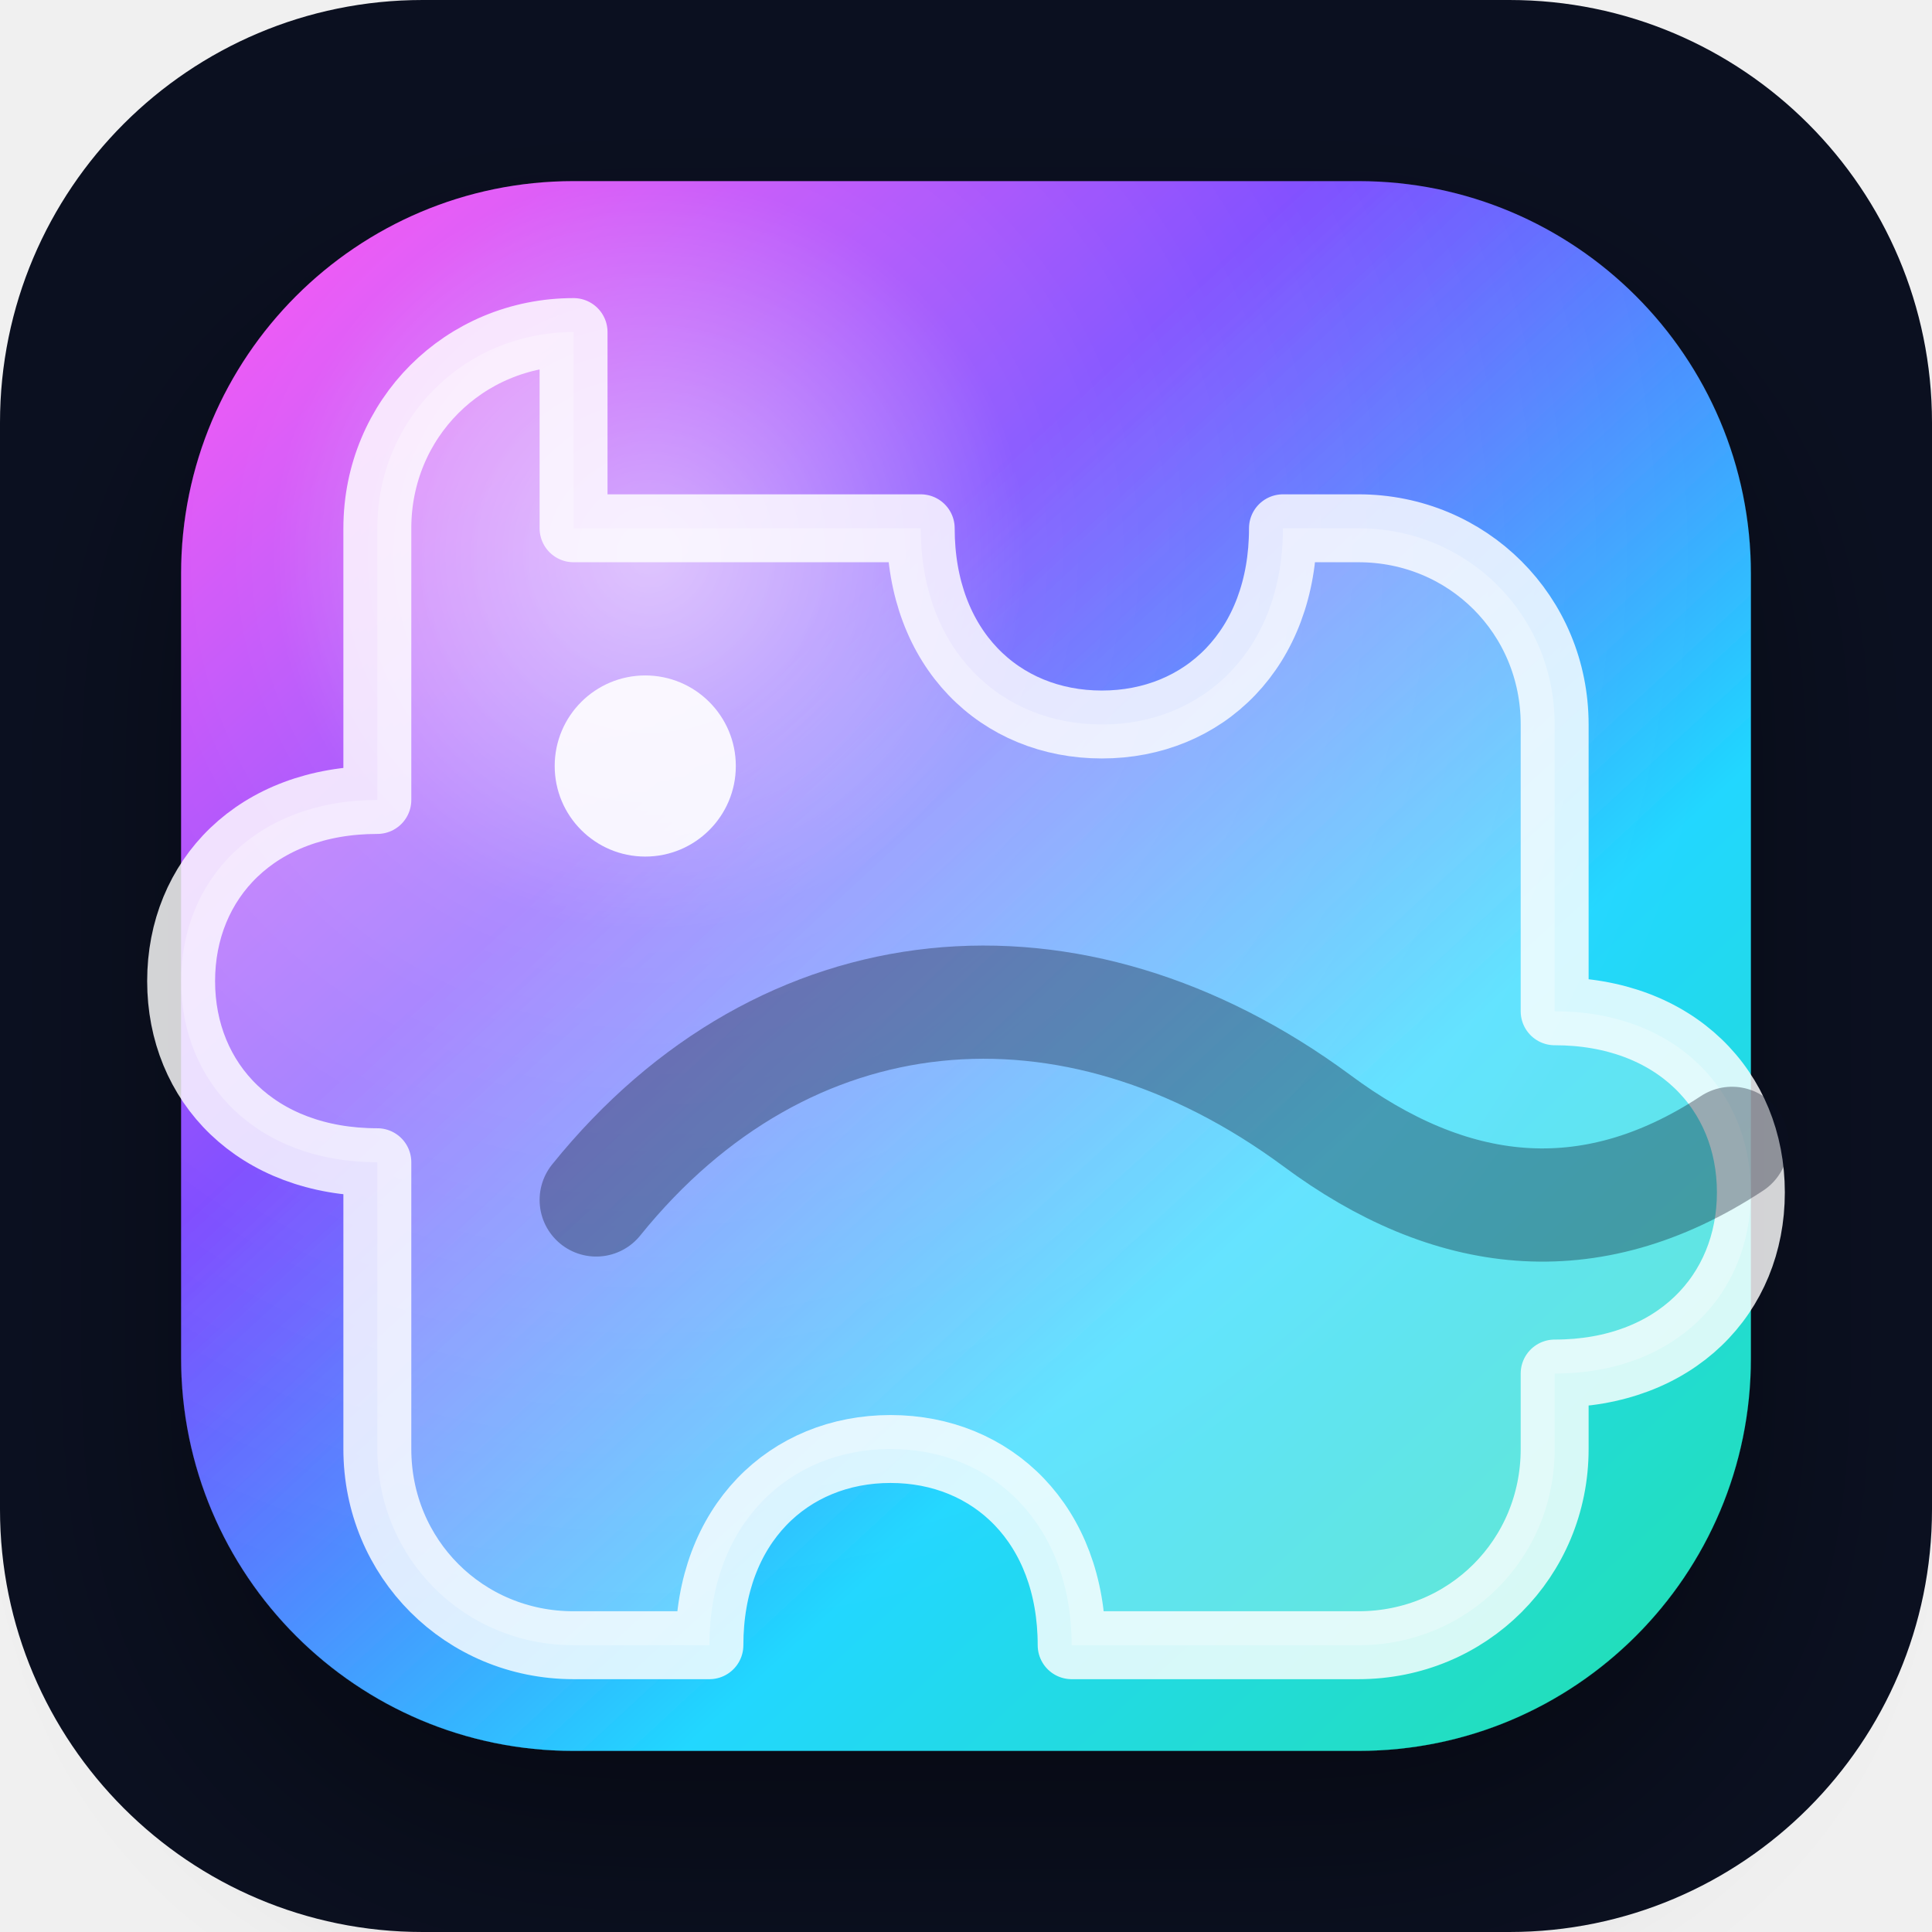
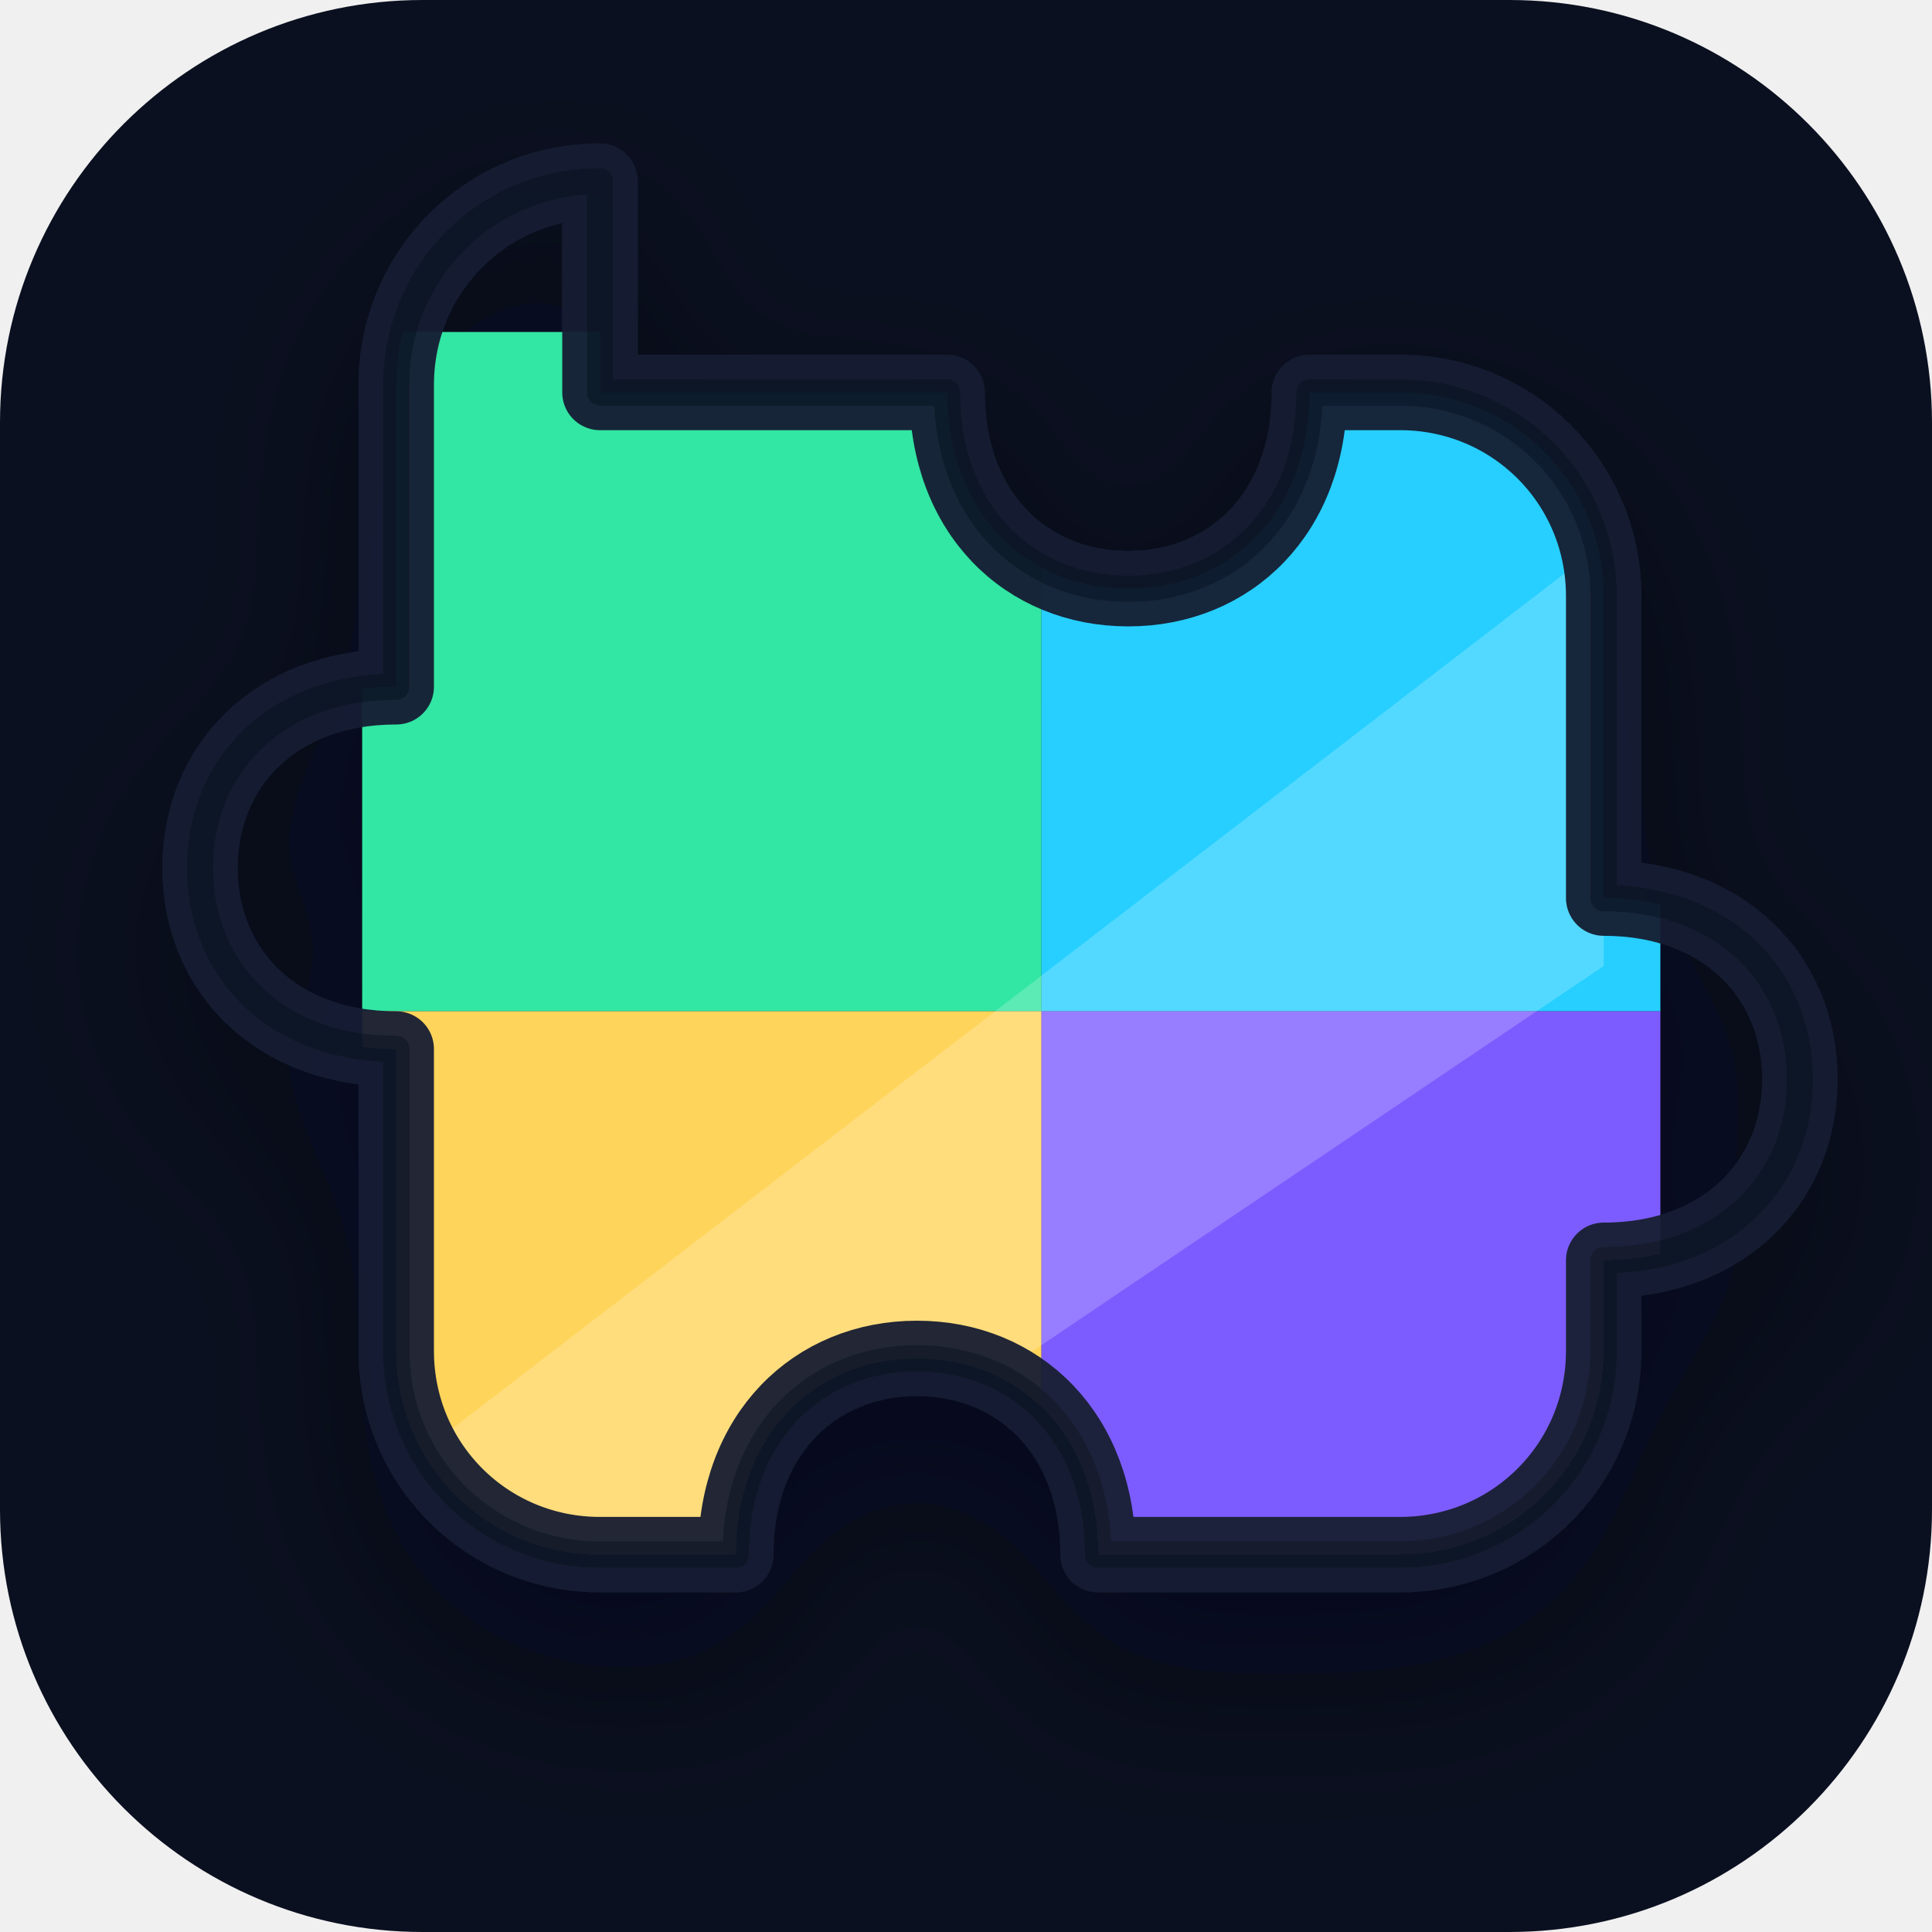
<svg xmlns="http://www.w3.org/2000/svg" viewBox="0 0 512 512" role="img" aria-labelledby="title desc">
  <defs>
-     <linearGradient id="bg" x1="64" y1="48" x2="448" y2="464" gradientUnits="userSpaceOnUse">
-       <stop offset="0" stop-color="#ff45f3" />
-       <stop offset="0.34" stop-color="#7a45ff" />
-       <stop offset="0.68" stop-color="#20d7ff" />
-       <stop offset="1" stop-color="#20e0ae" />
-     </linearGradient>
-     <radialGradient id="shine" cx="30%" cy="24%" r="68%">
-       <stop offset="0" stop-color="rgba(255,255,255,.75)" />
-       <stop offset="0.35" stop-color="rgba(255,255,255,.18)" />
-       <stop offset="1" stop-color="rgba(255,255,255,0)" />
-     </radialGradient>
+     <clipPath id="pieceClip">
+       <path d="M159 104h92c0 32 21 52 48 52s48-20 48-52h24c30 0 54 24 54 54v80c32 0 52 21 52 48s-20 48-52 48v24c0 30-24 54-54 54h-80c0-32-21-52-48-52s-48 20-48 52h-36c-30 0-54-24-54-54v-80c-32 0-52-21-52-48s20-48 52-48v-80c0-30 24-54 54-54Z" />
+     </clipPath>
    <filter id="shadow" x="-20%" y="-20%" width="140%" height="140%">
-       <feDropShadow dx="0" dy="28" stdDeviation="24" flood-color="rgba(0,0,0,.35)" />
+       <feDropShadow dx="0" dy="22" stdDeviation="22" flood-color="#050816" flood-opacity=".45" />
    </filter>
  </defs>
  <rect width="512" height="512" rx="112" fill="#0b1020" />
-   <rect x="48" y="48" width="416" height="416" rx="104" fill="url(#bg)" filter="url(#shadow)" />
-   <rect x="48" y="48" width="416" height="416" rx="104" fill="url(#shine)" opacity=".75" />
-   <path d="M152 140h92c0 32 21 52 48 52s48-20 48-52h20c29 0 52 23 52 52v76c32 0 52 21 52 48s-20 48-52 48v20c0 29-23 52-52 52h-76c0-32-21-52-48-52s-48 20-48 52h-36c-29 0-52-23-52-52v-76c-32 0-52-21-52-48s20-48 52-48v-72c0-29 23-52 52-52Z" fill="rgba(255,255,255,.28)" stroke="rgba(255,255,255,.82)" stroke-width="18" stroke-linejoin="round" />
-   <path d="M158 318c50-62 126-69 191-21 35 26 72 31 110 6" fill="none" stroke="rgba(10,16,38,.34)" stroke-width="30" stroke-linecap="round" />
-   <circle cx="171" cy="203" r="24" fill="rgba(255,255,255,.90)" />
+   <g filter="url(#shadow)">
+     <g clip-path="url(#pieceClip)">
+       <rect x="96" y="88" width="180" height="180" fill="#32e6a3" />
+       <rect x="276" y="88" width="164" height="180" fill="#27cfff" />
+       <rect x="96" y="268" width="180" height="164" fill="#ffd45a" />
+       <rect x="276" y="268" width="164" height="164" fill="#7d5cff" />
+       <path d="M105 390 425 144v112L164 432h-5c-23 0-43-15-54-42Z" fill="#fff" opacity=".20" />
+     </g>
+     <path d="M159 104h92c0 32 21 52 48 52s48-20 48-52h24c30 0 54 24 54 54v80c32 0 52 21 52 48s-20 48-52 48v24c0 30-24 54-54 54h-80c0-32-21-52-48-52s-48 20-48 52h-36c-30 0-54-24-54-54v-80c-32 0-52-21-52-48s20-48 52-48v-80c0-30 24-54 54-54Z" fill="none" stroke="#172033" stroke-opacity=".96" stroke-width="20" stroke-linejoin="round" />
+     <path d="M159 104h92c0 32 21 52 48 52s48-20 48-52h24c30 0 54 24 54 54v80c32 0 52 21 52 48s-20 48-52 48v24c0 30-24 54-54 54h-80c0-32-21-52-48-52s-48 20-48 52h-36c-30 0-54-24-54-54v-80c-32 0-52-21-52-48s20-48 52-48v-80c0-30 24-54 54-54Z" fill="none" stroke="#07101d" stroke-opacity=".44" stroke-width="7" stroke-linejoin="round" />
+   </g>
</svg>
